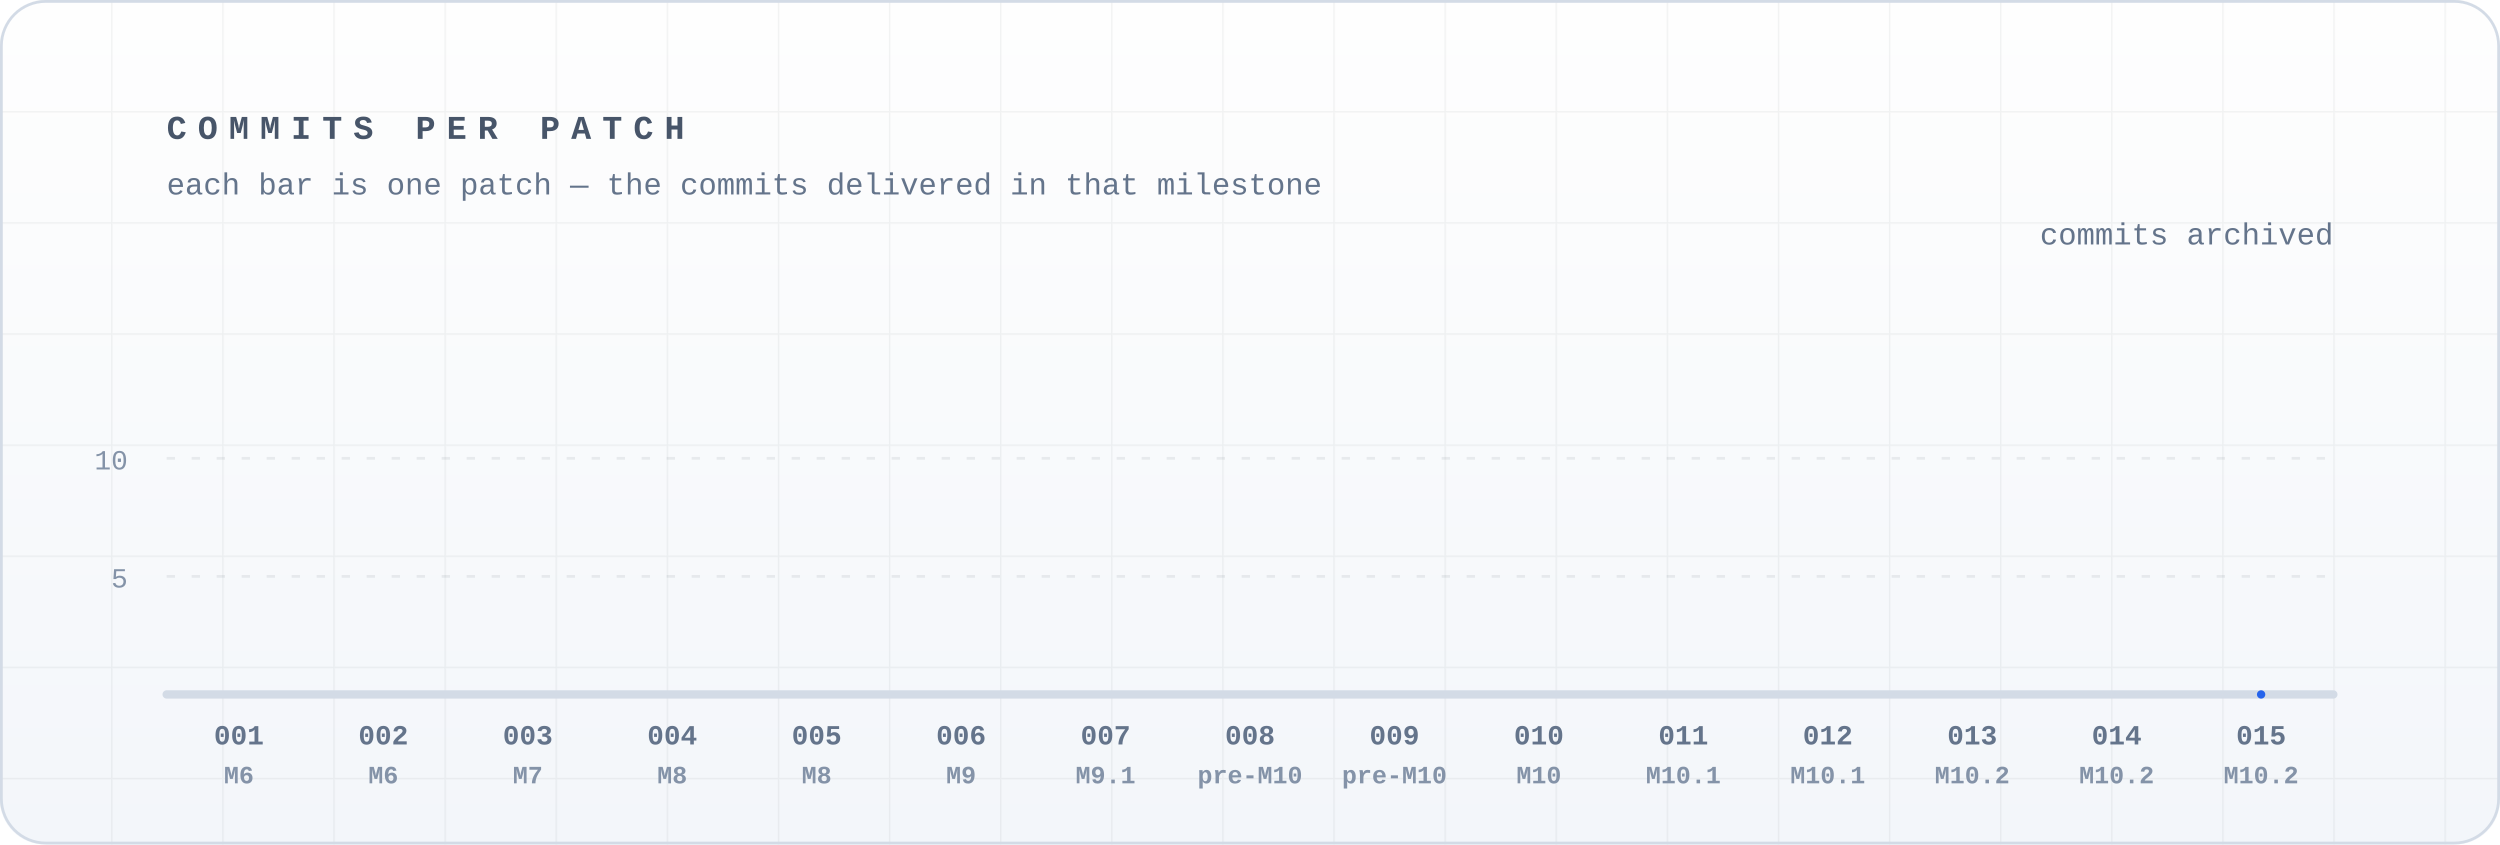
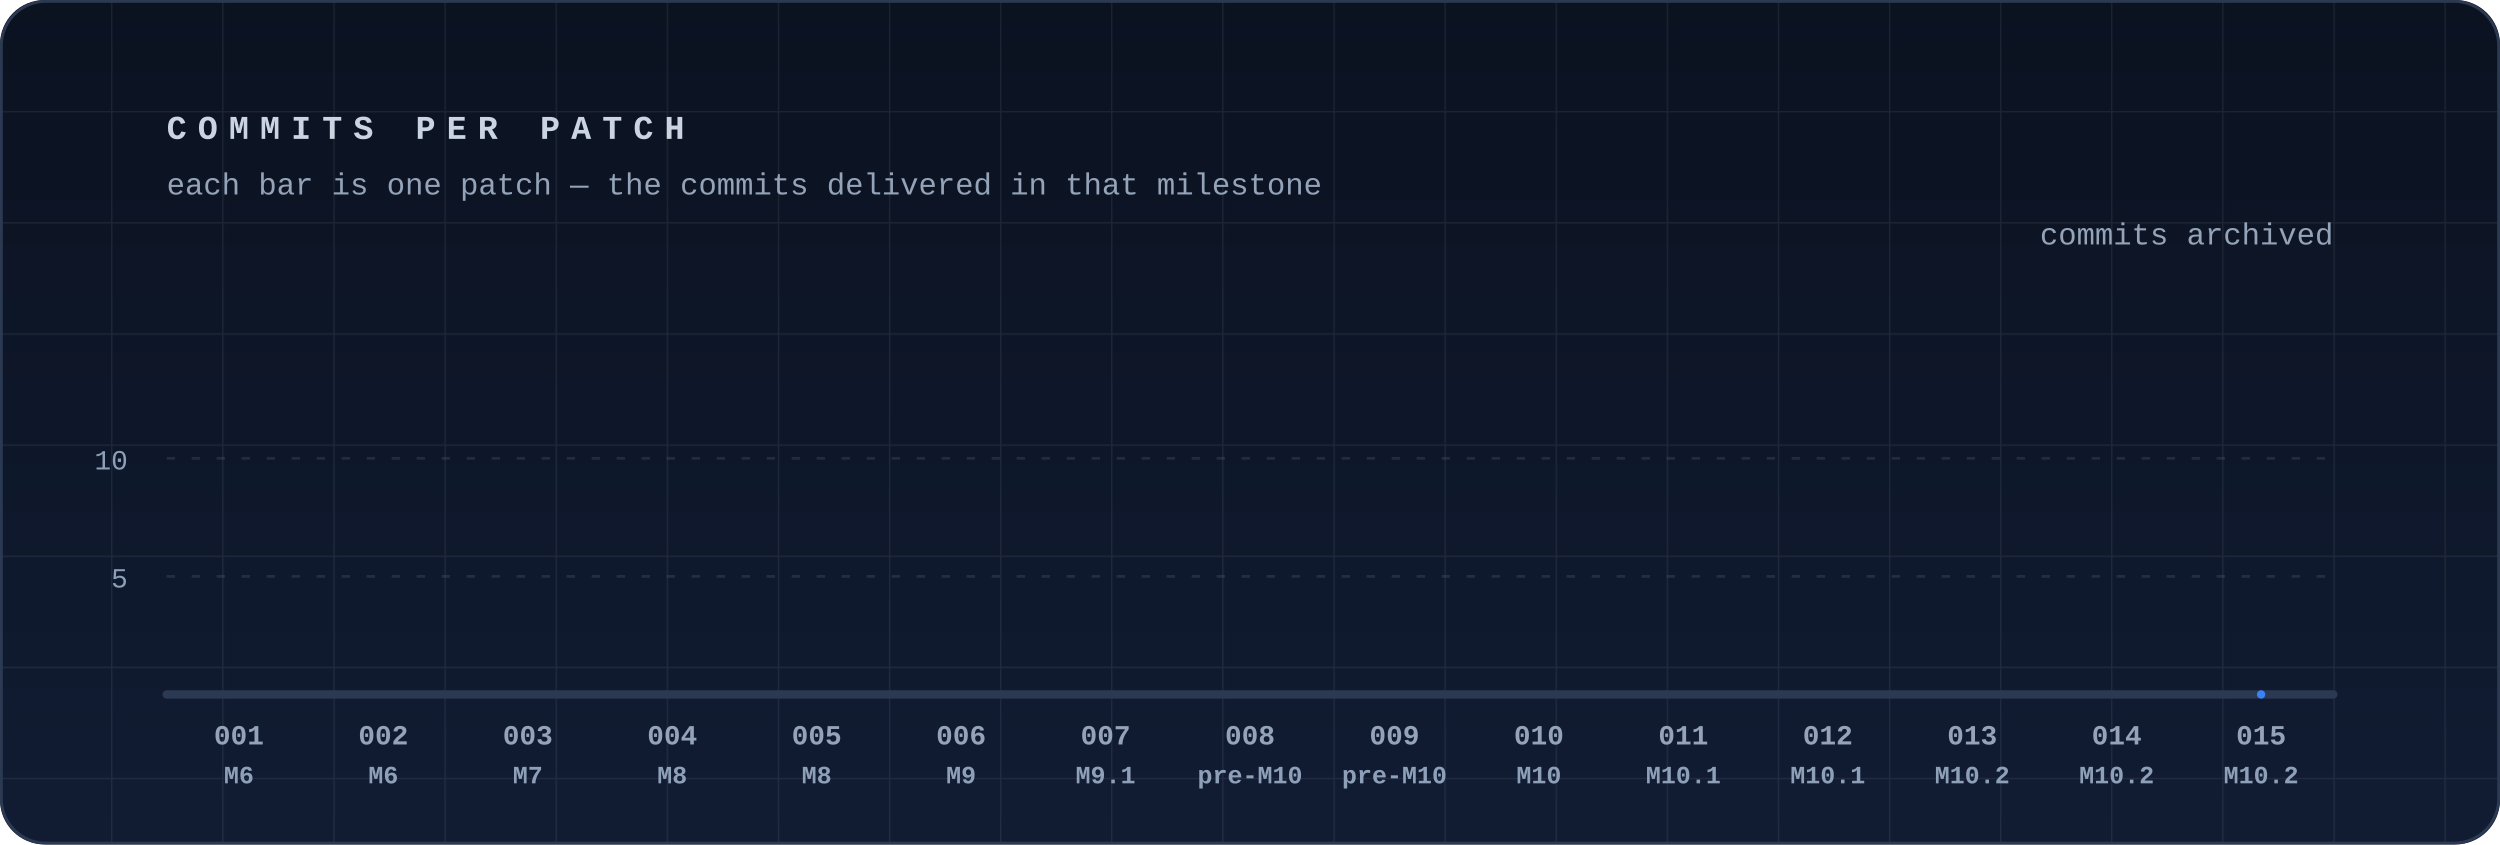
<svg xmlns="http://www.w3.org/2000/svg" viewBox="0 0 900 304" width="900" height="304" role="img">
-   <style>.lab{font:700 12px ui-monospace,SFMono-Regular,Menlo,Consolas,'Liberation Mono','DejaVu Sans Mono',monospace;text-anchor:middle;fill:#1d4ed8;opacity:0}.pid{font:600 10px ui-monospace,SFMono-Regular,Menlo,Consolas,'Liberation Mono','DejaVu Sans Mono',monospace;text-anchor:middle;fill:#64748b}.mil{font:600 9px ui-monospace,SFMono-Regular,Menlo,Consolas,'Liberation Mono','DejaVu Sans Mono',monospace;text-anchor:middle;fill:#8493a8}.bar{transform-box:fill-box;transform-origin:center bottom;transform:scaleY(0)}.tot{opacity:0;font:900 40px Impact,'Arial Black','Helvetica Neue',Arial,sans-serif;text-anchor:end}.grid{animation:drift 7s linear infinite}@keyframes drift{to{transform:translate(40px,40px)}}@keyframes fade{0%{opacity:1}86.667%{opacity:1}91.667%{opacity:0}100%{opacity:0}}.fade{animation:fade 12s linear infinite}@keyframes g0{0%{transform:scaleY(0)}5%{transform:scaleY(0);animation-timing-function:cubic-bezier(.2,.8,.2,1)}9.583%{transform:scaleY(1)}100%{transform:scaleY(1)}}.g0{animation:g0 12s linear infinite}@keyframes v0{0%{opacity:0}9.581%{opacity:0}9.583%{opacity:1}100%{opacity:1}}.v0{animation:v0 12s linear infinite}@keyframes g1{0%{transform:scaleY(0)}7.5%{transform:scaleY(0);animation-timing-function:cubic-bezier(.2,.8,.2,1)}12.083%{transform:scaleY(1)}100%{transform:scaleY(1)}}.g1{animation:g1 12s linear infinite}@keyframes v1{0%{opacity:0}12.081%{opacity:0}12.083%{opacity:1}100%{opacity:1}}.v1{animation:v1 12s linear infinite}@keyframes g2{0%{transform:scaleY(0)}10%{transform:scaleY(0);animation-timing-function:cubic-bezier(.2,.8,.2,1)}14.583%{transform:scaleY(1)}100%{transform:scaleY(1)}}.g2{animation:g2 12s linear infinite}@keyframes v2{0%{opacity:0}14.581%{opacity:0}14.583%{opacity:1}100%{opacity:1}}.v2{animation:v2 12s linear infinite}@keyframes g3{0%{transform:scaleY(0)}12.5%{transform:scaleY(0);animation-timing-function:cubic-bezier(.2,.8,.2,1)}17.083%{transform:scaleY(1)}100%{transform:scaleY(1)}}.g3{animation:g3 12s linear infinite}@keyframes v3{0%{opacity:0}17.081%{opacity:0}17.083%{opacity:1}100%{opacity:1}}.v3{animation:v3 12s linear infinite}@keyframes g4{0%{transform:scaleY(0)}15%{transform:scaleY(0);animation-timing-function:cubic-bezier(.2,.8,.2,1)}19.583%{transform:scaleY(1)}100%{transform:scaleY(1)}}.g4{animation:g4 12s linear infinite}@keyframes v4{0%{opacity:0}19.581%{opacity:0}19.583%{opacity:1}100%{opacity:1}}.v4{animation:v4 12s linear infinite}@keyframes g5{0%{transform:scaleY(0)}17.5%{transform:scaleY(0);animation-timing-function:cubic-bezier(.2,.8,.2,1)}22.083%{transform:scaleY(1)}100%{transform:scaleY(1)}}.g5{animation:g5 12s linear infinite}@keyframes v5{0%{opacity:0}22.081%{opacity:0}22.083%{opacity:1}100%{opacity:1}}.v5{animation:v5 12s linear infinite}@keyframes g6{0%{transform:scaleY(0)}20%{transform:scaleY(0);animation-timing-function:cubic-bezier(.2,.8,.2,1)}24.583%{transform:scaleY(1)}100%{transform:scaleY(1)}}.g6{animation:g6 12s linear infinite}@keyframes v6{0%{opacity:0}24.581%{opacity:0}24.583%{opacity:1}100%{opacity:1}}.v6{animation:v6 12s linear infinite}@keyframes g7{0%{transform:scaleY(0)}22.5%{transform:scaleY(0);animation-timing-function:cubic-bezier(.2,.8,.2,1)}27.083%{transform:scaleY(1)}100%{transform:scaleY(1)}}.g7{animation:g7 12s linear infinite}@keyframes v7{0%{opacity:0}27.081%{opacity:0}27.083%{opacity:1}100%{opacity:1}}.v7{animation:v7 12s linear infinite}@keyframes g8{0%{transform:scaleY(0)}25%{transform:scaleY(0);animation-timing-function:cubic-bezier(.2,.8,.2,1)}29.583%{transform:scaleY(1)}100%{transform:scaleY(1)}}.g8{animation:g8 12s linear infinite}@keyframes v8{0%{opacity:0}29.581%{opacity:0}29.583%{opacity:1}100%{opacity:1}}.v8{animation:v8 12s linear infinite}@keyframes g9{0%{transform:scaleY(0)}27.5%{transform:scaleY(0);animation-timing-function:cubic-bezier(.2,.8,.2,1)}32.083%{transform:scaleY(1)}100%{transform:scaleY(1)}}.g9{animation:g9 12s linear infinite}@keyframes v9{0%{opacity:0}32.081%{opacity:0}32.083%{opacity:1}100%{opacity:1}}.v9{animation:v9 12s linear infinite}@keyframes g10{0%{transform:scaleY(0)}30%{transform:scaleY(0);animation-timing-function:cubic-bezier(.2,.8,.2,1)}34.583%{transform:scaleY(1)}100%{transform:scaleY(1)}}.g10{animation:g10 12s linear infinite}@keyframes v10{0%{opacity:0}34.581%{opacity:0}34.583%{opacity:1}100%{opacity:1}}.v10{animation:v10 12s linear infinite}@keyframes g11{0%{transform:scaleY(0)}32.5%{transform:scaleY(0);animation-timing-function:cubic-bezier(.2,.8,.2,1)}37.083%{transform:scaleY(1)}100%{transform:scaleY(1)}}.g11{animation:g11 12s linear infinite}@keyframes v11{0%{opacity:0}37.081%{opacity:0}37.083%{opacity:1}100%{opacity:1}}.v11{animation:v11 12s linear infinite}@keyframes g12{0%{transform:scaleY(0)}35%{transform:scaleY(0);animation-timing-function:cubic-bezier(.2,.8,.2,1)}39.583%{transform:scaleY(1)}100%{transform:scaleY(1)}}.g12{animation:g12 12s linear infinite}@keyframes v12{0%{opacity:0}39.581%{opacity:0}39.583%{opacity:1}100%{opacity:1}}.v12{animation:v12 12s linear infinite}@keyframes g13{0%{transform:scaleY(0)}37.5%{transform:scaleY(0);animation-timing-function:cubic-bezier(.2,.8,.2,1)}42.083%{transform:scaleY(1)}100%{transform:scaleY(1)}}.g13{animation:g13 12s linear infinite}@keyframes v13{0%{opacity:0}42.081%{opacity:0}42.083%{opacity:1}100%{opacity:1}}.v13{animation:v13 12s linear infinite}@keyframes g14{0%{transform:scaleY(0)}40%{transform:scaleY(0);animation-timing-function:cubic-bezier(.2,.8,.2,1)}44.583%{transform:scaleY(1)}100%{transform:scaleY(1)}}.g14{animation:g14 12s linear infinite}@keyframes v14{0%{opacity:0}44.581%{opacity:0}44.583%{opacity:1}100%{opacity:1}}.v14{animation:v14 12s linear infinite}@keyframes t0{0%{opacity:1}9.581%{opacity:1}9.583%{opacity:0}100%{opacity:0}}.t0{animation:t0 12s linear infinite}@keyframes t1{0%{opacity:0}9.581%{opacity:0}9.583%{opacity:1}12.081%{opacity:1}12.083%{opacity:0}100%{opacity:0}}.t1{animation:t1 12s linear infinite}@keyframes t2{0%{opacity:0}12.081%{opacity:0}12.083%{opacity:1}14.581%{opacity:1}14.583%{opacity:0}100%{opacity:0}}.t2{animation:t2 12s linear infinite}@keyframes t3{0%{opacity:0}14.581%{opacity:0}14.583%{opacity:1}17.081%{opacity:1}17.083%{opacity:0}100%{opacity:0}}.t3{animation:t3 12s linear infinite}@keyframes t4{0%{opacity:0}17.081%{opacity:0}17.083%{opacity:1}19.581%{opacity:1}19.583%{opacity:0}100%{opacity:0}}.t4{animation:t4 12s linear infinite}@keyframes t5{0%{opacity:0}19.581%{opacity:0}19.583%{opacity:1}22.081%{opacity:1}22.083%{opacity:0}100%{opacity:0}}.t5{animation:t5 12s linear infinite}@keyframes t6{0%{opacity:0}22.081%{opacity:0}22.083%{opacity:1}24.581%{opacity:1}24.583%{opacity:0}100%{opacity:0}}.t6{animation:t6 12s linear infinite}@keyframes t7{0%{opacity:0}24.581%{opacity:0}24.583%{opacity:1}27.081%{opacity:1}27.083%{opacity:0}100%{opacity:0}}.t7{animation:t7 12s linear infinite}@keyframes t8{0%{opacity:0}27.081%{opacity:0}27.083%{opacity:1}29.581%{opacity:1}29.583%{opacity:0}100%{opacity:0}}.t8{animation:t8 12s linear infinite}@keyframes t9{0%{opacity:0}29.581%{opacity:0}29.583%{opacity:1}32.081%{opacity:1}32.083%{opacity:0}100%{opacity:0}}.t9{animation:t9 12s linear infinite}@keyframes t10{0%{opacity:0}32.081%{opacity:0}32.083%{opacity:1}34.581%{opacity:1}34.583%{opacity:0}100%{opacity:0}}.t10{animation:t10 12s linear infinite}@keyframes t11{0%{opacity:0}34.581%{opacity:0}34.583%{opacity:1}37.081%{opacity:1}37.083%{opacity:0}100%{opacity:0}}.t11{animation:t11 12s linear infinite}@keyframes t12{0%{opacity:0}37.081%{opacity:0}37.083%{opacity:1}39.581%{opacity:1}39.583%{opacity:0}100%{opacity:0}}.t12{animation:t12 12s linear infinite}@keyframes t13{0%{opacity:0}39.581%{opacity:0}39.583%{opacity:1}42.081%{opacity:1}42.083%{opacity:0}100%{opacity:0}}.t13{animation:t13 12s linear infinite}@keyframes t14{0%{opacity:0}42.081%{opacity:0}42.083%{opacity:1}44.581%{opacity:1}44.583%{opacity:0}100%{opacity:0}}.t14{animation:t14 12s linear infinite}@keyframes t15{0%{opacity:0}44.581%{opacity:0}44.583%{opacity:1}100%{opacity:1}}.t15{animation:t15 12s linear infinite}@keyframes prog{0%{stroke-dashoffset:728}5%{stroke-dashoffset:728}40%{stroke-dashoffset:0}100%{stroke-dashoffset:0}}.prog{stroke-dasharray:728 728;stroke-dashoffset:728;animation:prog 12s linear infinite}@keyframes pk{0%{transform:translateX(0);opacity:0}4.998%{transform:translateX(0);opacity:0}5%{transform:translateX(0);opacity:1}40%{transform:translateX(728px);opacity:1}43.333%{transform:translateX(728px);opacity:0}100%{transform:translateX(728px);opacity:0}}.pk{opacity:0;animation:pk 12s linear infinite}@media (prefers-reduced-motion:reduce){*{animation:none!important}.bar{transform:none}.lab{opacity:1}.tot{opacity:0}.totL{opacity:1}.pk{display:none}.prog{stroke-dashoffset:0}.fade{opacity:1}}</style>
+   <style>.lab{font:700 12px ui-monospace,SFMono-Regular,Menlo,Consolas,'Liberation Mono','DejaVu Sans Mono',monospace;text-anchor:middle;fill:#93c5fd;opacity:0}.pid{font:600 10px ui-monospace,SFMono-Regular,Menlo,Consolas,'Liberation Mono','DejaVu Sans Mono',monospace;text-anchor:middle;fill:#94a3b8}.mil{font:600 9px ui-monospace,SFMono-Regular,Menlo,Consolas,'Liberation Mono','DejaVu Sans Mono',monospace;text-anchor:middle;fill:#8ea0b8}.bar{transform-box:fill-box;transform-origin:center bottom;transform:scaleY(0)}.tot{opacity:0;font:900 40px Impact,'Arial Black','Helvetica Neue',Arial,sans-serif;text-anchor:end}.grid{animation:drift 7s linear infinite}@keyframes drift{to{transform:translate(40px,40px)}}@keyframes fade{0%{opacity:1}86.667%{opacity:1}91.667%{opacity:0}100%{opacity:0}}.fade{animation:fade 12s linear infinite}@keyframes g0{0%{transform:scaleY(0)}5%{transform:scaleY(0);animation-timing-function:cubic-bezier(.2,.8,.2,1)}9.583%{transform:scaleY(1)}100%{transform:scaleY(1)}}.g0{animation:g0 12s linear infinite}@keyframes v0{0%{opacity:0}9.581%{opacity:0}9.583%{opacity:1}100%{opacity:1}}.v0{animation:v0 12s linear infinite}@keyframes g1{0%{transform:scaleY(0)}7.5%{transform:scaleY(0);animation-timing-function:cubic-bezier(.2,.8,.2,1)}12.083%{transform:scaleY(1)}100%{transform:scaleY(1)}}.g1{animation:g1 12s linear infinite}@keyframes v1{0%{opacity:0}12.081%{opacity:0}12.083%{opacity:1}100%{opacity:1}}.v1{animation:v1 12s linear infinite}@keyframes g2{0%{transform:scaleY(0)}10%{transform:scaleY(0);animation-timing-function:cubic-bezier(.2,.8,.2,1)}14.583%{transform:scaleY(1)}100%{transform:scaleY(1)}}.g2{animation:g2 12s linear infinite}@keyframes v2{0%{opacity:0}14.581%{opacity:0}14.583%{opacity:1}100%{opacity:1}}.v2{animation:v2 12s linear infinite}@keyframes g3{0%{transform:scaleY(0)}12.5%{transform:scaleY(0);animation-timing-function:cubic-bezier(.2,.8,.2,1)}17.083%{transform:scaleY(1)}100%{transform:scaleY(1)}}.g3{animation:g3 12s linear infinite}@keyframes v3{0%{opacity:0}17.081%{opacity:0}17.083%{opacity:1}100%{opacity:1}}.v3{animation:v3 12s linear infinite}@keyframes g4{0%{transform:scaleY(0)}15%{transform:scaleY(0);animation-timing-function:cubic-bezier(.2,.8,.2,1)}19.583%{transform:scaleY(1)}100%{transform:scaleY(1)}}.g4{animation:g4 12s linear infinite}@keyframes v4{0%{opacity:0}19.581%{opacity:0}19.583%{opacity:1}100%{opacity:1}}.v4{animation:v4 12s linear infinite}@keyframes g5{0%{transform:scaleY(0)}17.5%{transform:scaleY(0);animation-timing-function:cubic-bezier(.2,.8,.2,1)}22.083%{transform:scaleY(1)}100%{transform:scaleY(1)}}.g5{animation:g5 12s linear infinite}@keyframes v5{0%{opacity:0}22.081%{opacity:0}22.083%{opacity:1}100%{opacity:1}}.v5{animation:v5 12s linear infinite}@keyframes g6{0%{transform:scaleY(0)}20%{transform:scaleY(0);animation-timing-function:cubic-bezier(.2,.8,.2,1)}24.583%{transform:scaleY(1)}100%{transform:scaleY(1)}}.g6{animation:g6 12s linear infinite}@keyframes v6{0%{opacity:0}24.581%{opacity:0}24.583%{opacity:1}100%{opacity:1}}.v6{animation:v6 12s linear infinite}@keyframes g7{0%{transform:scaleY(0)}22.5%{transform:scaleY(0);animation-timing-function:cubic-bezier(.2,.8,.2,1)}27.083%{transform:scaleY(1)}100%{transform:scaleY(1)}}.g7{animation:g7 12s linear infinite}@keyframes v7{0%{opacity:0}27.081%{opacity:0}27.083%{opacity:1}100%{opacity:1}}.v7{animation:v7 12s linear infinite}@keyframes g8{0%{transform:scaleY(0)}25%{transform:scaleY(0);animation-timing-function:cubic-bezier(.2,.8,.2,1)}29.583%{transform:scaleY(1)}100%{transform:scaleY(1)}}.g8{animation:g8 12s linear infinite}@keyframes v8{0%{opacity:0}29.581%{opacity:0}29.583%{opacity:1}100%{opacity:1}}.v8{animation:v8 12s linear infinite}@keyframes g9{0%{transform:scaleY(0)}27.5%{transform:scaleY(0);animation-timing-function:cubic-bezier(.2,.8,.2,1)}32.083%{transform:scaleY(1)}100%{transform:scaleY(1)}}.g9{animation:g9 12s linear infinite}@keyframes v9{0%{opacity:0}32.081%{opacity:0}32.083%{opacity:1}100%{opacity:1}}.v9{animation:v9 12s linear infinite}@keyframes g10{0%{transform:scaleY(0)}30%{transform:scaleY(0);animation-timing-function:cubic-bezier(.2,.8,.2,1)}34.583%{transform:scaleY(1)}100%{transform:scaleY(1)}}.g10{animation:g10 12s linear infinite}@keyframes v10{0%{opacity:0}34.581%{opacity:0}34.583%{opacity:1}100%{opacity:1}}.v10{animation:v10 12s linear infinite}@keyframes g11{0%{transform:scaleY(0)}32.5%{transform:scaleY(0);animation-timing-function:cubic-bezier(.2,.8,.2,1)}37.083%{transform:scaleY(1)}100%{transform:scaleY(1)}}.g11{animation:g11 12s linear infinite}@keyframes v11{0%{opacity:0}37.081%{opacity:0}37.083%{opacity:1}100%{opacity:1}}.v11{animation:v11 12s linear infinite}@keyframes g12{0%{transform:scaleY(0)}35%{transform:scaleY(0);animation-timing-function:cubic-bezier(.2,.8,.2,1)}39.583%{transform:scaleY(1)}100%{transform:scaleY(1)}}.g12{animation:g12 12s linear infinite}@keyframes v12{0%{opacity:0}39.581%{opacity:0}39.583%{opacity:1}100%{opacity:1}}.v12{animation:v12 12s linear infinite}@keyframes g13{0%{transform:scaleY(0)}37.5%{transform:scaleY(0);animation-timing-function:cubic-bezier(.2,.8,.2,1)}42.083%{transform:scaleY(1)}100%{transform:scaleY(1)}}.g13{animation:g13 12s linear infinite}@keyframes v13{0%{opacity:0}42.081%{opacity:0}42.083%{opacity:1}100%{opacity:1}}.v13{animation:v13 12s linear infinite}@keyframes g14{0%{transform:scaleY(0)}40%{transform:scaleY(0);animation-timing-function:cubic-bezier(.2,.8,.2,1)}44.583%{transform:scaleY(1)}100%{transform:scaleY(1)}}.g14{animation:g14 12s linear infinite}@keyframes v14{0%{opacity:0}44.581%{opacity:0}44.583%{opacity:1}100%{opacity:1}}.v14{animation:v14 12s linear infinite}@keyframes t0{0%{opacity:1}9.581%{opacity:1}9.583%{opacity:0}100%{opacity:0}}.t0{animation:t0 12s linear infinite}@keyframes t1{0%{opacity:0}9.581%{opacity:0}9.583%{opacity:1}12.081%{opacity:1}12.083%{opacity:0}100%{opacity:0}}.t1{animation:t1 12s linear infinite}@keyframes t2{0%{opacity:0}12.081%{opacity:0}12.083%{opacity:1}14.581%{opacity:1}14.583%{opacity:0}100%{opacity:0}}.t2{animation:t2 12s linear infinite}@keyframes t3{0%{opacity:0}14.581%{opacity:0}14.583%{opacity:1}17.081%{opacity:1}17.083%{opacity:0}100%{opacity:0}}.t3{animation:t3 12s linear infinite}@keyframes t4{0%{opacity:0}17.081%{opacity:0}17.083%{opacity:1}19.581%{opacity:1}19.583%{opacity:0}100%{opacity:0}}.t4{animation:t4 12s linear infinite}@keyframes t5{0%{opacity:0}19.581%{opacity:0}19.583%{opacity:1}22.081%{opacity:1}22.083%{opacity:0}100%{opacity:0}}.t5{animation:t5 12s linear infinite}@keyframes t6{0%{opacity:0}22.081%{opacity:0}22.083%{opacity:1}24.581%{opacity:1}24.583%{opacity:0}100%{opacity:0}}.t6{animation:t6 12s linear infinite}@keyframes t7{0%{opacity:0}24.581%{opacity:0}24.583%{opacity:1}27.081%{opacity:1}27.083%{opacity:0}100%{opacity:0}}.t7{animation:t7 12s linear infinite}@keyframes t8{0%{opacity:0}27.081%{opacity:0}27.083%{opacity:1}29.581%{opacity:1}29.583%{opacity:0}100%{opacity:0}}.t8{animation:t8 12s linear infinite}@keyframes t9{0%{opacity:0}29.581%{opacity:0}29.583%{opacity:1}32.081%{opacity:1}32.083%{opacity:0}100%{opacity:0}}.t9{animation:t9 12s linear infinite}@keyframes t10{0%{opacity:0}32.081%{opacity:0}32.083%{opacity:1}34.581%{opacity:1}34.583%{opacity:0}100%{opacity:0}}.t10{animation:t10 12s linear infinite}@keyframes t11{0%{opacity:0}34.581%{opacity:0}34.583%{opacity:1}37.081%{opacity:1}37.083%{opacity:0}100%{opacity:0}}.t11{animation:t11 12s linear infinite}@keyframes t12{0%{opacity:0}37.081%{opacity:0}37.083%{opacity:1}39.581%{opacity:1}39.583%{opacity:0}100%{opacity:0}}.t12{animation:t12 12s linear infinite}@keyframes t13{0%{opacity:0}39.581%{opacity:0}39.583%{opacity:1}42.081%{opacity:1}42.083%{opacity:0}100%{opacity:0}}.t13{animation:t13 12s linear infinite}@keyframes t14{0%{opacity:0}42.081%{opacity:0}42.083%{opacity:1}44.581%{opacity:1}44.583%{opacity:0}100%{opacity:0}}.t14{animation:t14 12s linear infinite}@keyframes t15{0%{opacity:0}44.581%{opacity:0}44.583%{opacity:1}100%{opacity:1}}.t15{animation:t15 12s linear infinite}@keyframes prog{0%{stroke-dashoffset:728}5%{stroke-dashoffset:728}40%{stroke-dashoffset:0}100%{stroke-dashoffset:0}}.prog{stroke-dasharray:728 728;stroke-dashoffset:728;animation:prog 12s linear infinite}@keyframes pk{0%{transform:translateX(0);opacity:0}4.998%{transform:translateX(0);opacity:0}5%{transform:translateX(0);opacity:1}40%{transform:translateX(728px);opacity:1}43.333%{transform:translateX(728px);opacity:0}100%{transform:translateX(728px);opacity:0}}.pk{opacity:0;animation:pk 12s linear infinite}@media (prefers-reduced-motion:reduce){*{animation:none!important}.bar{transform:none}.lab{opacity:1}.tot{opacity:0}.totL{opacity:1}.pk{display:none}.prog{stroke-dashoffset:0}.fade{opacity:1}}</style>
  <defs>
    <linearGradient id="bg" x1="0" y1="0" x2="0" y2="1">
-       <stop offset="0" stop-color="#fefefe" />
-       <stop offset="1" stop-color="#f3f6fa" />
+       <stop offset="0" stop-color="#0b1220" />
+       <stop offset="1" stop-color="#111c33" />
    </linearGradient>
    <linearGradient id="fire" x1="0" y1="0" x2="1" y2="0">
      <stop offset="0" stop-color="#38bdf8" />
      <stop offset=".5" stop-color="#6366f1" />
      <stop offset="1" stop-color="#a855f7" />
    </linearGradient>
    <pattern id="gp" width="40" height="40" patternUnits="userSpaceOnUse">
-       <path d="M40 0H0V40" fill="none" stroke="#0e1726" stroke-opacity=".05" />
+       <path d="M40 0H0V40" fill="none" stroke="#e2e8f0" stroke-opacity=".08" />
    </pattern>
    <clipPath id="clip">
      <rect width="900" height="304" rx="16" />
    </clipPath>
    <filter id="blur" x="-50%" y="-20%" width="200%" height="140%">
      <feGaussianBlur stdDeviation="7" />
    </filter>
    <filter id="blur2" x="-300%" y="-300%" width="700%" height="700%">
      <feGaussianBlur stdDeviation="4" />
    </filter>
  </defs>
  <g clip-path="url(#clip)">
    <rect width="900" height="304" fill="url(#bg)" />
    <g class="grid">
      <rect x="-40" y="-40" width="980" height="384" fill="url(#gp)" />
    </g>
  </g>
-   <rect x=".5" y=".5" width="899" height="303" rx="16" fill="none" stroke="#d3dbe6" />
-   <text x="60" y="50" font-family="ui-monospace,SFMono-Regular,Menlo,Consolas,'Liberation Mono','DejaVu Sans Mono',monospace" font-size="12" font-weight="700" letter-spacing="4" fill="#475569">COMMITS PER PATCH</text>
-   <text x="60" y="70" font-family="ui-monospace,SFMono-Regular,Menlo,Consolas,'Liberation Mono','DejaVu Sans Mono',monospace" font-size="11" fill="#64748b">each bar is one patch — the commits delivered in that milestone</text>
-   <text x="840" y="88" text-anchor="end" font-family="ui-monospace,SFMono-Regular,Menlo,Consolas,'Liberation Mono','DejaVu Sans Mono',monospace" font-size="11" fill="#64748b">commits archived</text>
-   <line x1="60" y1="207.5" x2="840" y2="207.5" stroke="#0e1726" stroke-opacity=".07" stroke-dasharray="3 6" />
-   <text x="46" y="211.5" text-anchor="end" font-family="ui-monospace,SFMono-Regular,Menlo,Consolas,'Liberation Mono','DejaVu Sans Mono',monospace" font-size="10" fill="#8493a8">5</text>
-   <line x1="60" y1="165" x2="840" y2="165" stroke="#0e1726" stroke-opacity=".07" stroke-dasharray="3 6" />
-   <text x="46" y="169" text-anchor="end" font-family="ui-monospace,SFMono-Regular,Menlo,Consolas,'Liberation Mono','DejaVu Sans Mono',monospace" font-size="10" fill="#8493a8">10</text>
-   <line x1="60" y1="250" x2="840" y2="250" stroke="#d3dbe6" stroke-width="3" stroke-linecap="round" />
+   <rect x=".5" y=".5" width="899" height="303" rx="16" fill="none" stroke="#2b3a52" />
+   <text x="60" y="50" font-family="ui-monospace,SFMono-Regular,Menlo,Consolas,'Liberation Mono','DejaVu Sans Mono',monospace" font-size="12" font-weight="700" letter-spacing="4" fill="#cbd5e1">COMMITS PER PATCH</text>
+   <text x="60" y="70" font-family="ui-monospace,SFMono-Regular,Menlo,Consolas,'Liberation Mono','DejaVu Sans Mono',monospace" font-size="11" fill="#94a3b8">each bar is one patch — the commits delivered in that milestone</text>
+   <text x="840" y="88" text-anchor="end" font-family="ui-monospace,SFMono-Regular,Menlo,Consolas,'Liberation Mono','DejaVu Sans Mono',monospace" font-size="11" fill="#94a3b8">commits archived</text>
+   <line x1="60" y1="207.5" x2="840" y2="207.5" stroke="#e2e8f0" stroke-opacity=".10" stroke-dasharray="3 6" />
+   <text x="46" y="211.5" text-anchor="end" font-family="ui-monospace,SFMono-Regular,Menlo,Consolas,'Liberation Mono','DejaVu Sans Mono',monospace" font-size="10" fill="#8ea0b8">5</text>
+   <line x1="60" y1="165" x2="840" y2="165" stroke="#e2e8f0" stroke-opacity=".10" stroke-dasharray="3 6" />
+   <text x="46" y="169" text-anchor="end" font-family="ui-monospace,SFMono-Regular,Menlo,Consolas,'Liberation Mono','DejaVu Sans Mono',monospace" font-size="10" fill="#8ea0b8">10</text>
+   <line x1="60" y1="250" x2="840" y2="250" stroke="#2b3a52" stroke-width="3" stroke-linecap="round" />
  <g class="fade">
    <g filter="url(#blur)" opacity=".35">
      <rect class="bar g0" x="68" y="148" width="36" height="102" rx="4" fill="#38bdf8" />
      <rect class="bar g1" x="120" y="241.5" width="36" height="8.5" rx="4" fill="#3eb1f7" />
      <rect class="bar g2" x="172" y="190.5" width="36" height="59.5" rx="4" fill="#44a4f6" />
      <rect class="bar g3" x="224" y="199" width="36" height="51" rx="4" fill="#4a98f5" />
      <rect class="bar g4" x="276" y="241.5" width="36" height="8.5" rx="4" fill="#518bf4" />
      <rect class="bar g5" x="328" y="199" width="36" height="51" rx="4" fill="#577ff3" />
      <rect class="bar g6" x="380" y="216" width="36" height="34" rx="4" fill="#5d72f2" />
      <rect class="bar g7" x="432" y="190.5" width="36" height="59.5" rx="4" fill="#6366f1" />
      <rect class="bar g8" x="484" y="182" width="36" height="68" rx="4" fill="#6d64f2" />
      <rect class="bar g9" x="536" y="165" width="36" height="85" rx="4" fill="#7761f3" />
      <rect class="bar g10" x="588" y="241.5" width="36" height="8.5" rx="4" fill="#815ff4" />
      <rect class="bar g11" x="640" y="207.5" width="36" height="42.5" rx="4" fill="#8a5cf4" />
      <rect class="bar g12" x="692" y="139.5" width="36" height="110.5" rx="4" fill="#945af5" />
      <rect class="bar g13" x="744" y="131" width="36" height="119" rx="4" fill="#9e57f6" />
      <rect class="bar g14" x="796" y="114" width="36" height="136" rx="4" fill="#a855f7" />
    </g>
    <rect class="bar g0" x="68" y="148" width="36" height="102" rx="4" fill="#38bdf8" />
    <rect class="bar g1" x="120" y="241.5" width="36" height="8.5" rx="4" fill="#3eb1f7" />
    <rect class="bar g2" x="172" y="190.5" width="36" height="59.5" rx="4" fill="#44a4f6" />
    <rect class="bar g3" x="224" y="199" width="36" height="51" rx="4" fill="#4a98f5" />
    <rect class="bar g4" x="276" y="241.5" width="36" height="8.5" rx="4" fill="#518bf4" />
    <rect class="bar g5" x="328" y="199" width="36" height="51" rx="4" fill="#577ff3" />
    <rect class="bar g6" x="380" y="216" width="36" height="34" rx="4" fill="#5d72f2" />
    <rect class="bar g7" x="432" y="190.5" width="36" height="59.5" rx="4" fill="#6366f1" />
    <rect class="bar g8" x="484" y="182" width="36" height="68" rx="4" fill="#6d64f2" />
    <rect class="bar g9" x="536" y="165" width="36" height="85" rx="4" fill="#7761f3" />
    <rect class="bar g10" x="588" y="241.5" width="36" height="8.5" rx="4" fill="#815ff4" />
    <rect class="bar g11" x="640" y="207.5" width="36" height="42.5" rx="4" fill="#8a5cf4" />
    <rect class="bar g12" x="692" y="139.5" width="36" height="110.5" rx="4" fill="#945af5" />
    <rect class="bar g13" x="744" y="131" width="36" height="119" rx="4" fill="#9e57f6" />
    <rect class="bar g14" x="796" y="114" width="36" height="136" rx="4" fill="#a855f7" />
-     <line class="prog" x1="86" y1="250" x2="814" y2="250" stroke="#2563eb" stroke-width="3" stroke-linecap="round" />
+     <line class="prog" x1="86" y1="250" x2="814" y2="250" stroke="#3b82f6" stroke-width="3" stroke-linecap="round" />
    <text class="lab v0" x="86" y="140">12</text>
    <text class="lab v1" x="138" y="233.5">1</text>
    <text class="lab v2" x="190" y="182.5">7</text>
    <text class="lab v3" x="242" y="191">6</text>
    <text class="lab v4" x="294" y="233.5">1</text>
    <text class="lab v5" x="346" y="191">6</text>
    <text class="lab v6" x="398" y="208">4</text>
    <text class="lab v7" x="450" y="182.5">7</text>
    <text class="lab v8" x="502" y="174">8</text>
    <text class="lab v9" x="554" y="157">10</text>
    <text class="lab v10" x="606" y="233.5">1</text>
    <text class="lab v11" x="658" y="199.5">5</text>
    <text class="lab v12" x="710" y="131.5">13</text>
    <text class="lab v13" x="762" y="123">14</text>
    <text class="lab v14" x="814" y="106">16</text>
    <text class="pid" x="86" y="268">001</text>
    <text class="mil" x="86" y="282">M6</text>
    <text class="pid" x="138" y="268">002</text>
    <text class="mil" x="138" y="282">M6</text>
    <text class="pid" x="190" y="268">003</text>
    <text class="mil" x="190" y="282">M7</text>
    <text class="pid" x="242" y="268">004</text>
    <text class="mil" x="242" y="282">M8</text>
    <text class="pid" x="294" y="268">005</text>
    <text class="mil" x="294" y="282">M8</text>
    <text class="pid" x="346" y="268">006</text>
    <text class="mil" x="346" y="282">M9</text>
    <text class="pid" x="398" y="268">007</text>
    <text class="mil" x="398" y="282">M9.1</text>
    <text class="pid" x="450" y="268">008</text>
    <text class="mil" x="450" y="282">pre-M10</text>
    <text class="pid" x="502" y="268">009</text>
    <text class="mil" x="502" y="282">pre-M10</text>
    <text class="pid" x="554" y="268">010</text>
    <text class="mil" x="554" y="282">M10</text>
    <text class="pid" x="606" y="268">011</text>
    <text class="mil" x="606" y="282">M10.1</text>
    <text class="pid" x="658" y="268">012</text>
    <text class="mil" x="658" y="282">M10.1</text>
    <text class="pid" x="710" y="268">013</text>
    <text class="mil" x="710" y="282">M10.2</text>
    <text class="pid" x="762" y="268">014</text>
    <text class="mil" x="762" y="282">M10.2</text>
    <text class="pid" x="814" y="268">015</text>
    <text class="mil" x="814" y="282">M10.2</text>
    <text class="tot t0" x="840" y="68" fill="url(#fire)">0</text>
    <text class="tot t1" x="840" y="68" fill="url(#fire)">12</text>
    <text class="tot t2" x="840" y="68" fill="url(#fire)">13</text>
    <text class="tot t3" x="840" y="68" fill="url(#fire)">20</text>
    <text class="tot t4" x="840" y="68" fill="url(#fire)">26</text>
    <text class="tot t5" x="840" y="68" fill="url(#fire)">27</text>
    <text class="tot t6" x="840" y="68" fill="url(#fire)">33</text>
    <text class="tot t7" x="840" y="68" fill="url(#fire)">37</text>
    <text class="tot t8" x="840" y="68" fill="url(#fire)">44</text>
    <text class="tot t9" x="840" y="68" fill="url(#fire)">52</text>
    <text class="tot t10" x="840" y="68" fill="url(#fire)">62</text>
    <text class="tot t11" x="840" y="68" fill="url(#fire)">63</text>
    <text class="tot t12" x="840" y="68" fill="url(#fire)">68</text>
    <text class="tot t13" x="840" y="68" fill="url(#fire)">81</text>
    <text class="tot t14" x="840" y="68" fill="url(#fire)">95</text>
    <text class="tot t15 totL" x="840" y="68" fill="url(#fire)">111</text>
    <g class="pk">
-       <circle cx="86" cy="250" r="11" fill="#2563eb" opacity=".55" filter="url(#blur2)" />
-       <circle cx="86" cy="250" r="4.5" fill="#1e3a8a" />
+       <circle cx="86" cy="250" r="11" fill="#3b82f6" opacity=".55" filter="url(#blur2)" />
+       <circle cx="86" cy="250" r="4.5" fill="#bfdbfe" />
    </g>
  </g>
</svg>
